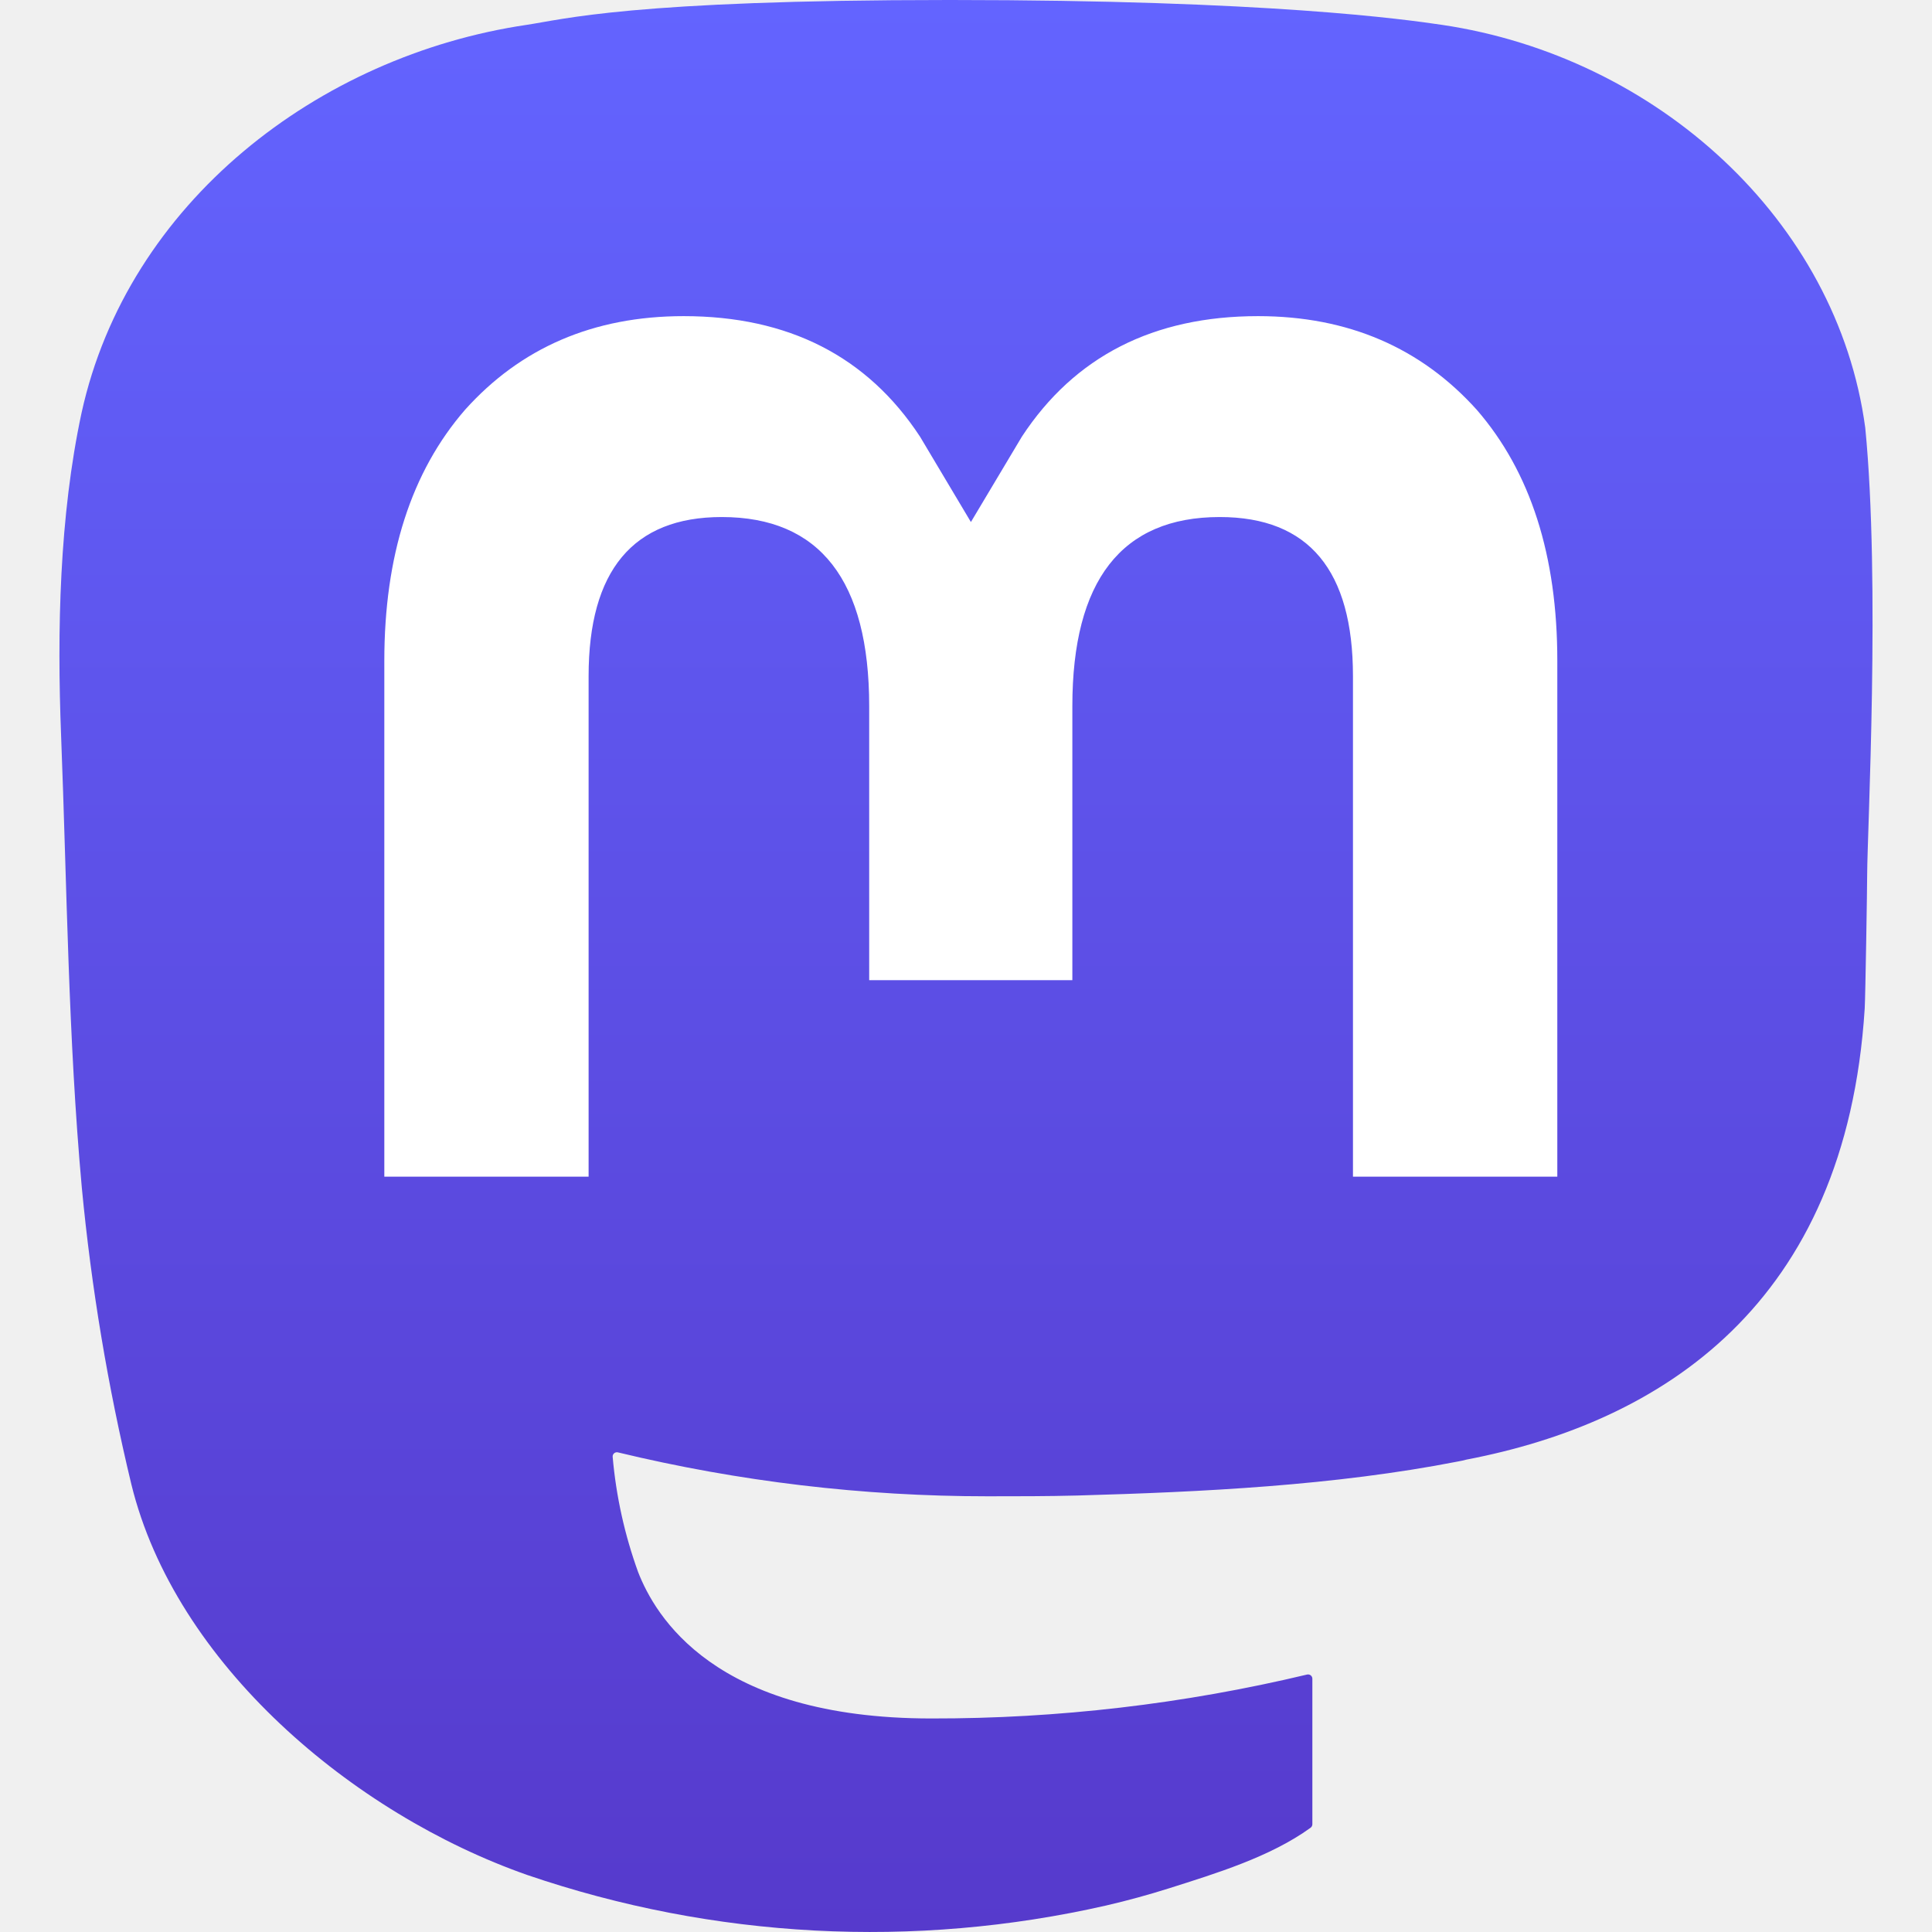
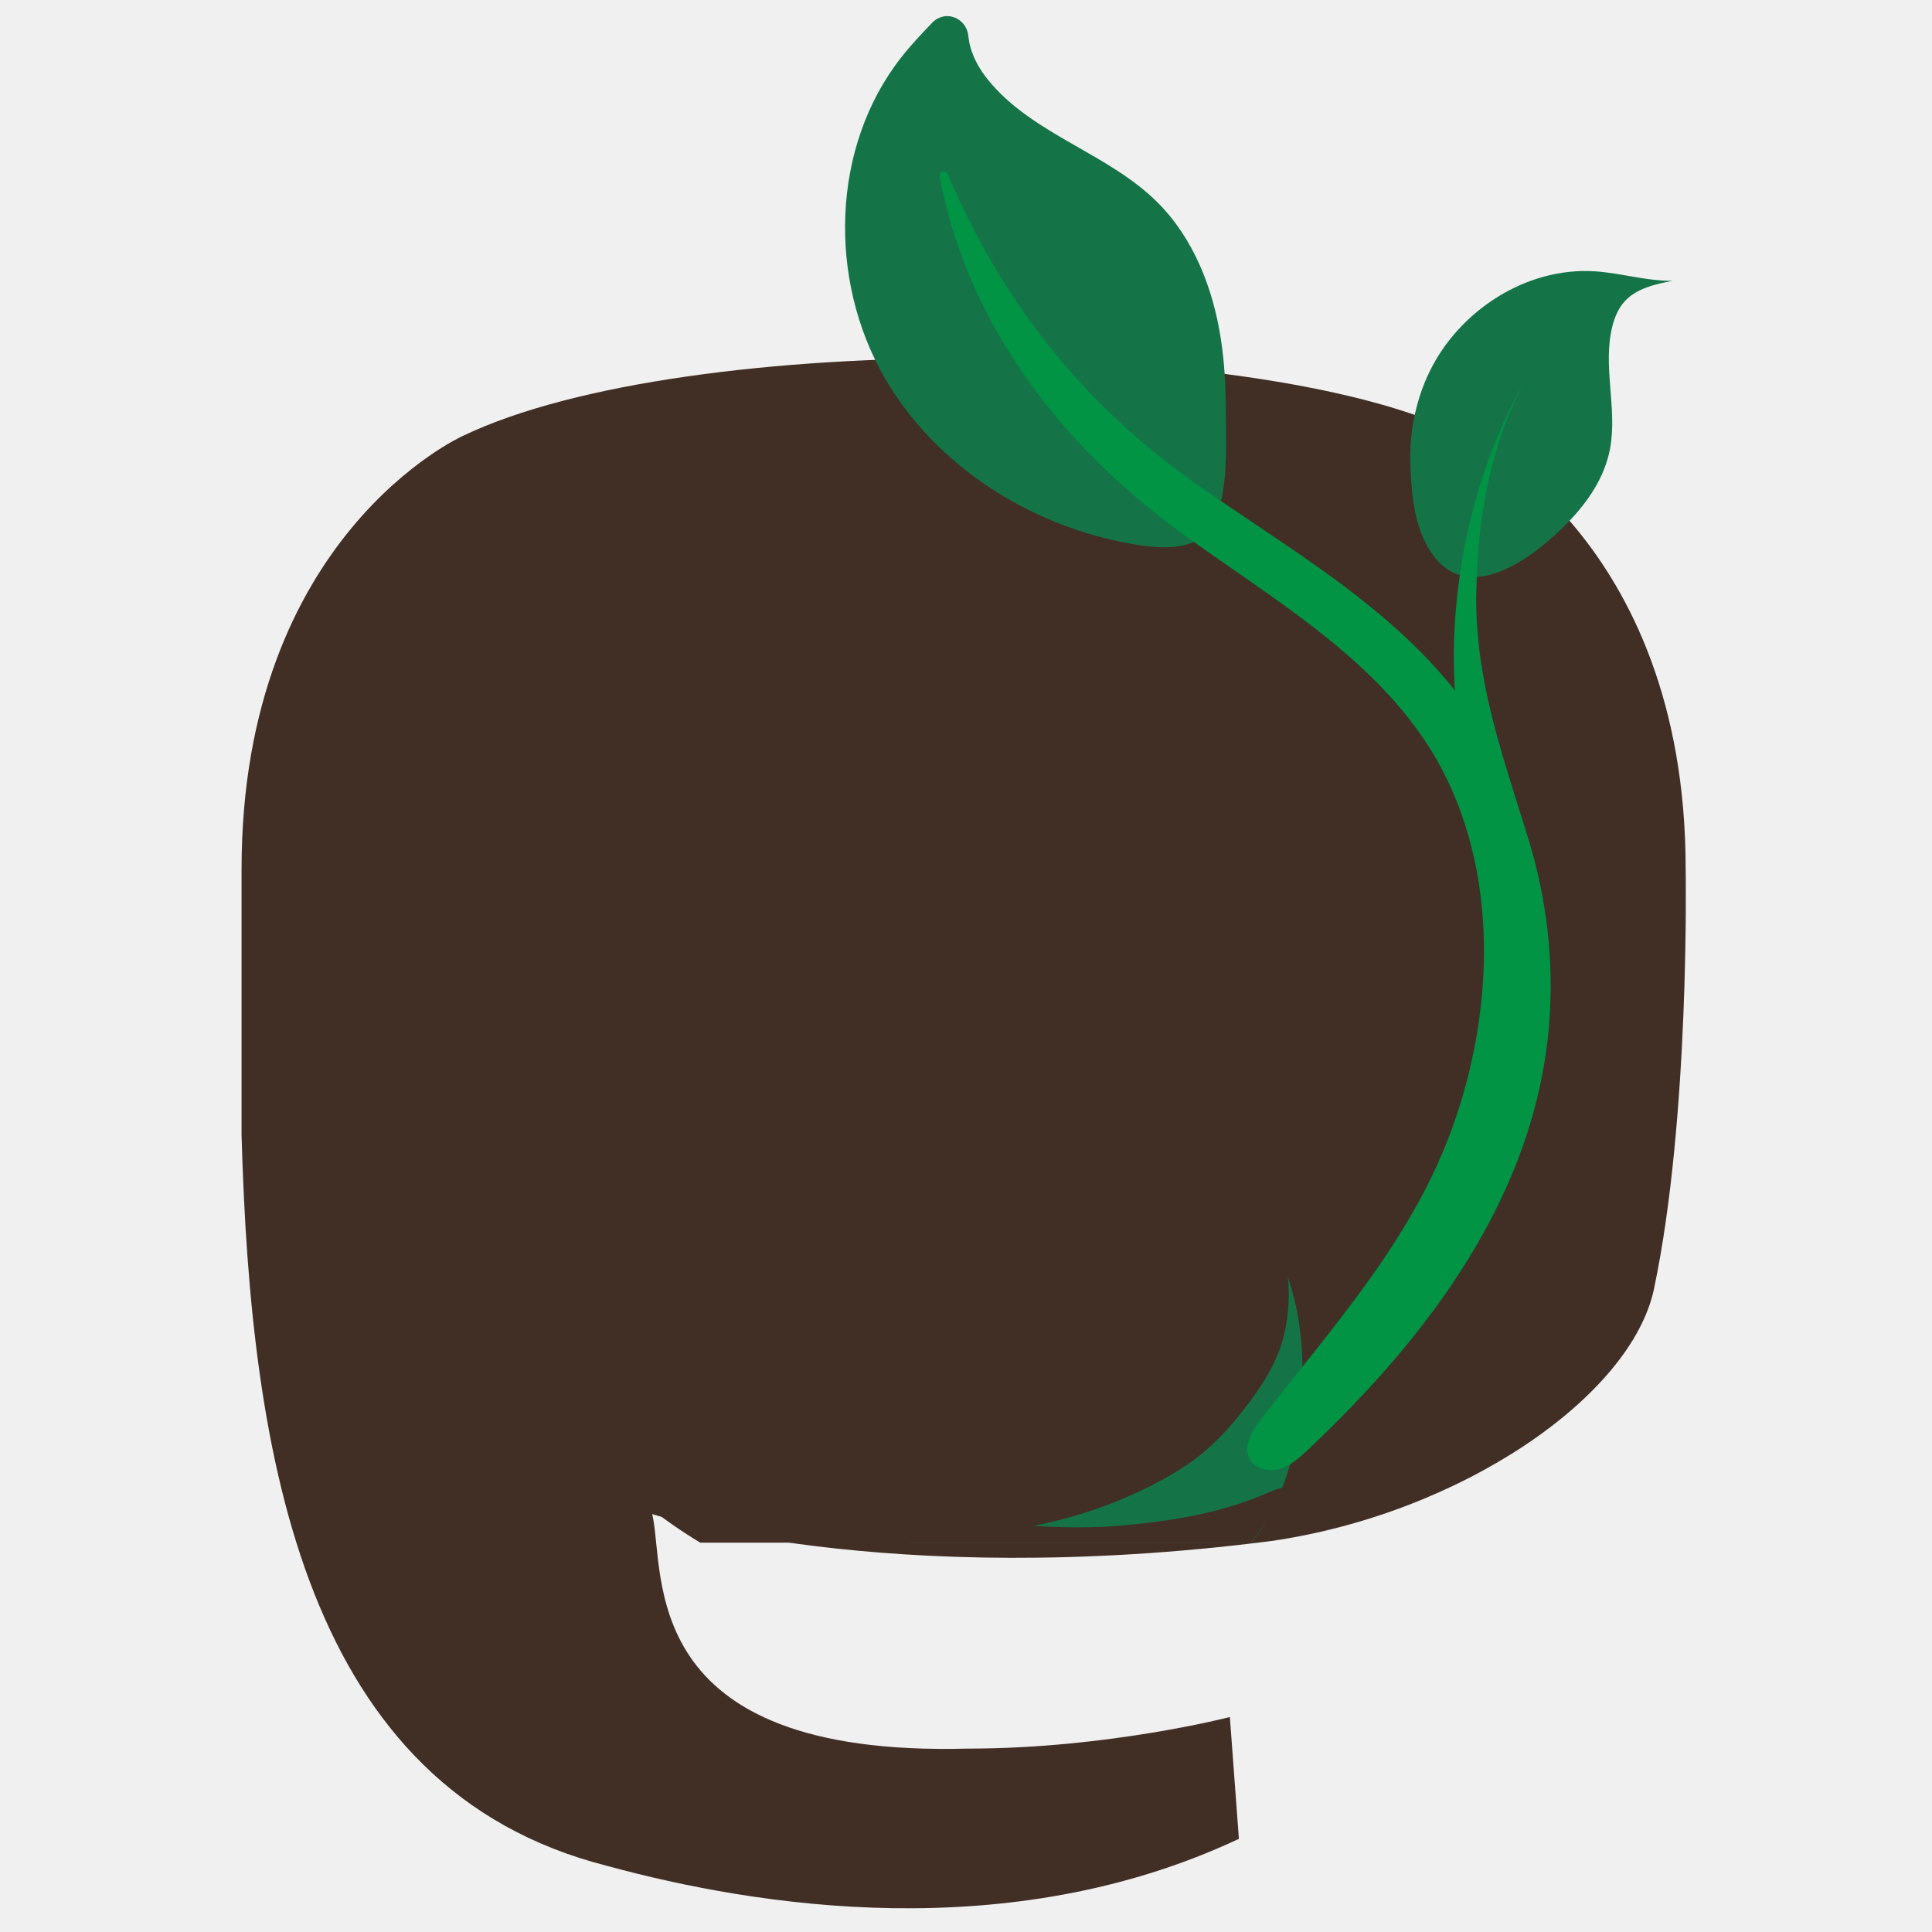
- <svg xmlns="http://www.w3.org/2000/svg" width="65" height="65" viewBox="0 0 61 65" fill="none">
-   <path d="M60.754 14.39C59.814 7.406 53.727 1.903 46.512 0.836C45.294 0.656 40.682 0 29.997 0H29.918C19.23 0 16.937 0.656 15.72 0.836C8.705 1.873 2.299 6.819 0.745 13.885C-0.003 17.365 -0.083 21.224 0.056 24.763C0.254 29.838 0.293 34.905 0.753 39.96C1.072 43.318 1.628 46.648 2.417 49.928C3.894 55.984 9.875 61.024 15.734 63.08C22.008 65.224 28.754 65.58 35.218 64.108C35.929 63.943 36.632 63.751 37.325 63.532C38.897 63.033 40.738 62.474 42.091 61.494C42.11 61.48 42.125 61.462 42.136 61.442C42.147 61.421 42.153 61.399 42.153 61.376V56.477C42.153 56.456 42.148 56.434 42.138 56.415C42.129 56.396 42.115 56.379 42.098 56.365C42.081 56.352 42.061 56.343 42.04 56.338C42.019 56.334 41.997 56.334 41.976 56.338C37.834 57.328 33.59 57.823 29.332 57.816C22.005 57.816 20.034 54.338 19.469 52.891C19.016 51.64 18.727 50.335 18.612 49.009C18.611 48.987 18.615 48.964 18.624 48.944C18.633 48.924 18.647 48.906 18.664 48.892C18.682 48.877 18.702 48.867 18.724 48.863C18.745 48.858 18.768 48.858 18.79 48.864C22.862 49.846 27.037 50.342 31.227 50.341C32.234 50.341 33.239 50.341 34.246 50.315C38.46 50.196 42.901 49.981 47.047 49.171C47.15 49.151 47.253 49.133 47.342 49.106C53.881 47.851 60.104 43.91 60.736 33.93C60.76 33.537 60.819 29.815 60.819 29.407C60.822 28.021 61.265 19.578 60.754 14.39Z" fill="url(#paint0_linear_89_8)" />
-   <path d="M50.394 22.237V39.588H43.519V22.748C43.519 19.203 42.041 17.395 39.036 17.395C35.733 17.395 34.078 19.534 34.078 23.759V32.976H27.243V23.759C27.243 19.534 25.586 17.395 22.282 17.395C19.295 17.395 17.803 19.203 17.803 22.748V39.588H10.93V22.237C10.93 18.692 11.835 15.875 13.645 13.788C15.513 11.705 17.962 10.636 21.003 10.636C24.522 10.636 27.181 11.989 28.954 14.692L30.665 17.563L32.379 14.692C34.152 11.989 36.811 10.636 40.324 10.636C43.362 10.636 45.811 11.705 47.685 13.788C49.493 15.873 50.396 18.69 50.394 22.237Z" fill="white" />
+ <svg xmlns="http://www.w3.org/2000/svg" width="1200" zoomAndPan="magnify" viewBox="0 0 900 900" height="1200" preserveAspectRatio="xMidYMid meet" version="1.0">
  <defs>
-     <linearGradient id="paint0_linear_89_8" x1="30.5" y1="0" x2="30.5" y2="65" gradientUnits="userSpaceOnUse">
-       <stop stop-color="#6364FF" />
-       <stop offset="1" stop-color="#563ACC" />
-     </linearGradient>
+     <clipPath id="de689b1a77">
+       <path d="M 112.383 166 L 786 166 L 786 889 L 112.383 889 Z M 112.383 166 " clip-rule="nonzero" />
+     </clipPath>
+     <clipPath id="141e3beafc">
+       <path d="M 393 7.5 L 779.211 7.5 L 779.211 718.637 L 393 718.637 Z M 393 7.5 " clip-rule="nonzero" />
+     </clipPath>
+     <clipPath id="5616625610">
+       <path d="M 257.223 486 L 601 486 L 601 718.637 L 257.223 718.637 Z M 257.223 486 " clip-rule="nonzero" />
+     </clipPath>
  </defs>
+   <g clip-path="url(#de689b1a77)">
+     <path fill="#412f26" d="M 770.531 600.238 C 760.02 650.668 680.133 705.301 591.84 717.91 C 411.051 741.023 303.836 705.301 303.836 705.301 C 310.141 732.617 295.426 818.77 450.992 814.566 C 516.16 814.566 572.922 799.859 572.922 799.859 L 577.125 856.594 C 469.91 907.023 352.188 888.113 282.812 869.199 C 141.965 833.48 116.738 680.086 112.531 528.793 L 112.531 404.816 C 112.531 249.324 215.543 203.094 215.543 203.094 C 320.652 152.664 593.941 156.867 682.238 203.094 C 682.238 203.094 785.246 249.324 785.246 404.816 C 785.246 404.816 787.348 520.387 770.531 600.238 " fill-opacity="1" fill-rule="nonzero" />
+   </g>
+   <path fill="#412f26" d="M 663.316 415.324 L 663.316 606.539 L 589.738 606.539 L 589.738 421.629 C 589.738 383.805 572.922 364.895 541.387 364.895 C 503.547 364.895 484.629 388.008 484.629 434.234 L 484.629 532.996 L 413.152 532.996 L 413.152 434.234 C 413.152 388.008 394.23 364.895 356.391 364.895 C 324.859 364.895 308.039 383.805 308.039 421.629 L 308.039 606.539 L 234.461 606.539 L 234.461 415.324 C 234.461 377.5 244.973 289.246 343.777 289.246 C 425.766 289.246 448.891 366.996 448.891 366.996 C 448.891 366.996 469.91 289.246 554 289.246 C 648.602 289.246 663.316 377.5 663.316 415.324 " fill-opacity="1" fill-rule="nonzero" />
+   <g clip-path="url(#141e3beafc)">
+     <path fill="#147448" d="M 779.188 130.797 C 770.957 132.41 762.07 134.367 756.559 140.695 C 753.801 143.855 752.164 147.855 751.125 151.918 C 746.406 170.445 753.535 190.242 750.02 209.035 C 747.527 222.281 739.809 233.645 730.574 243.195 C 716.5 257.746 686.312 282.172 668.418 259.684 C 659.27 248.195 657.656 232.074 657.043 217.934 C 656.367 202.629 659.164 187.16 665.844 173.324 C 679.754 144.57 711.129 124.309 742.992 126.391 C 755.148 127.184 767.035 130.98 779.188 130.797 Z M 420.426 188.73 C 429.23 200.77 439.852 211.445 451.719 220.504 C 467.793 232.77 486.098 242.055 505.398 248.074 C 511.219 249.871 517.125 251.398 523.09 252.582 C 536.18 255.195 556.688 258.562 565.125 244.707 C 567.004 241.605 567.656 237.973 568.516 234.484 C 571.988 220.363 571.047 205.77 571.027 191.363 C 571.027 180.18 570.434 168.957 568.719 157.875 C 565.105 134.387 556.035 111.062 539.203 94.27 C 516.816 71.945 483.113 63.23 462.219 39.52 C 457.645 34.312 453.723 28.355 451.984 21.664 C 451.535 20.008 451.25 18.355 451.086 16.684 C 450.188 8.215 440.281 4.379 434.359 10.5 C 429.27 15.746 424.289 21.051 419.793 26.785 C 387.215 68.312 385.66 129.98 411.969 175.711 C 414.543 180.203 417.383 184.547 420.426 188.73 Z M 587.551 561.191 C 593.824 578.824 602.156 596.742 604.977 615.332 C 607.305 630.758 607.426 646.555 605.281 662 C 601.074 692.324 587.246 722.832 560.285 739.301 C 559.223 739.953 558.141 740.586 557.035 741.18 C 523.578 759.547 480.133 755.199 444.059 748.238 C 439.895 747.445 402.043 736.566 403.574 732.75 C 406.496 725.508 421.508 720.242 427.984 716.078 C 449.246 702.469 470.266 688.531 491.285 674.594 C 518.105 656.816 545.371 639.961 566.062 614.82 C 578.852 599.293 586.797 581.375 587.551 561.191 " fill-opacity="1" fill-rule="nonzero" />
+   </g>
+   <g clip-path="url(#5616625610)">
+     <path fill="#412f26" d="M 585.652 697.469 C 589.328 696.02 593.191 694 597.008 693.102 C 597.664 695.633 595.047 699.875 593.844 702.102 C 592.312 704.938 590.516 707.629 588.715 710.324 C 585.141 715.672 580.75 722.059 576.176 726.59 C 554.707 747.852 524.172 755.504 494.777 758.586 C 464.996 761.688 434.703 758.547 405.742 751.219 C 314.375 728.16 248.34 668.695 258.285 618.371 C 256.469 610.965 255.57 603.617 255.895 596.23 C 258.266 542.031 320.809 493.77 406.945 487.605 C 508.852 480.32 603.586 533.051 600.277 606.66 C 600.031 612.066 599.234 617.453 597.91 622.719 C 596.93 626.637 595.539 630.434 593.824 634.105 C 589.555 643.246 583.469 651.594 577.176 659.43 C 570.742 667.43 563.512 674.898 555.117 680.855 C 546.801 686.754 537.754 691.551 528.52 695.793 C 513.551 702.652 497.719 707.551 481.602 710.812 C 495.961 711.711 510.035 711.793 523.414 710.57 C 545.027 708.59 565.41 705.367 585.652 697.469 " fill-opacity="1" fill-rule="nonzero" />
+   </g>
+   <path fill="#009444" d="M 721.711 476.344 C 715.48 556.375 665.844 622.047 609.223 675.41 C 605.363 679.043 601.258 682.754 596.172 684.246 C 591.086 685.754 584.734 684.348 582.18 679.695 C 581.793 678.961 581.508 678.227 581.324 677.469 C 579.973 672 583.773 665.918 587.43 661.184 C 620.215 618.781 655.855 579.703 675.078 529.277 C 695.277 476.238 699.18 410.918 671.891 358.699 C 647.402 311.863 599.766 283.438 557.75 253.582 C 555.094 251.707 552.461 249.809 549.848 247.91 C 494.023 207.117 450.473 150.613 437.727 82.207 C 437.297 79.922 440.586 78.922 441.484 81.066 C 466.242 139.469 503.457 187.281 555.914 224.484 C 560.305 227.605 564.777 230.668 569.27 233.727 C 607.449 259.785 647.727 284.273 676.957 320.66 C 677.242 321.008 677.469 321.395 677.734 321.742 C 676.691 305.703 677.324 289.602 679.266 273.684 C 683.492 238.523 694.645 204.242 712.375 173.57 C 695.238 203.363 688.496 238.789 687.805 272.969 C 687.762 275.031 687.66 277.113 687.66 279.152 C 687.68 305.191 693.176 328.902 700.18 352.719 C 703.836 365.105 707.902 377.512 711.824 390.266 C 720.402 418.141 723.957 447.203 721.711 476.344 " fill-opacity="1" fill-rule="nonzero" />
</svg>
